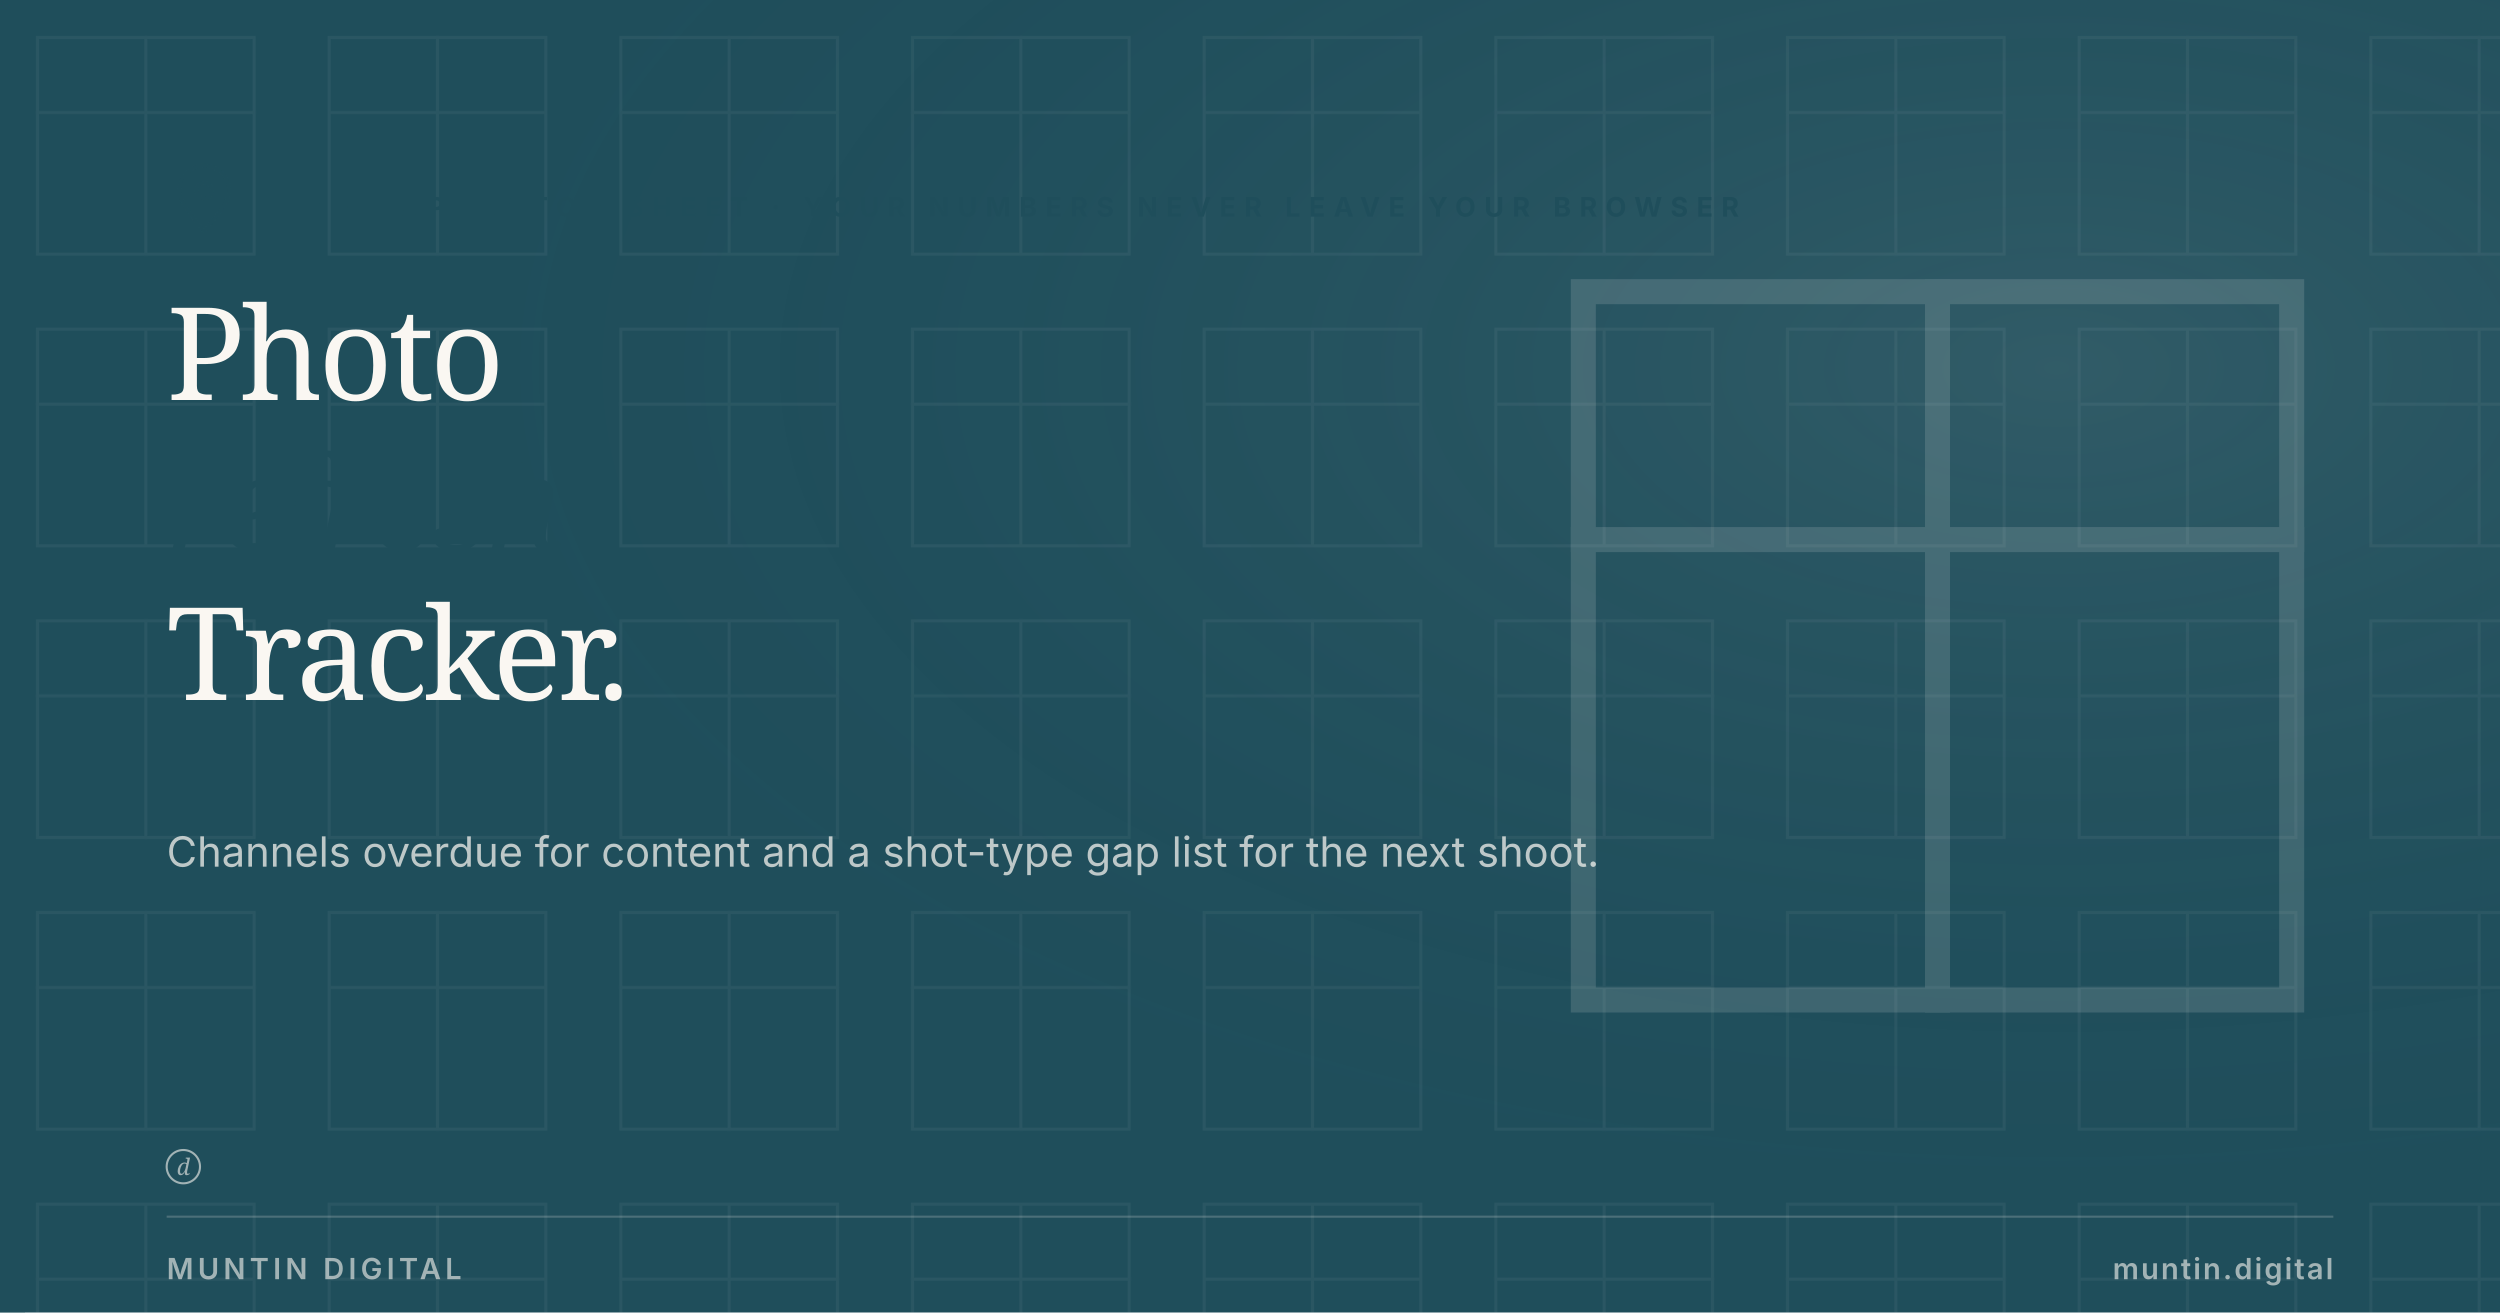
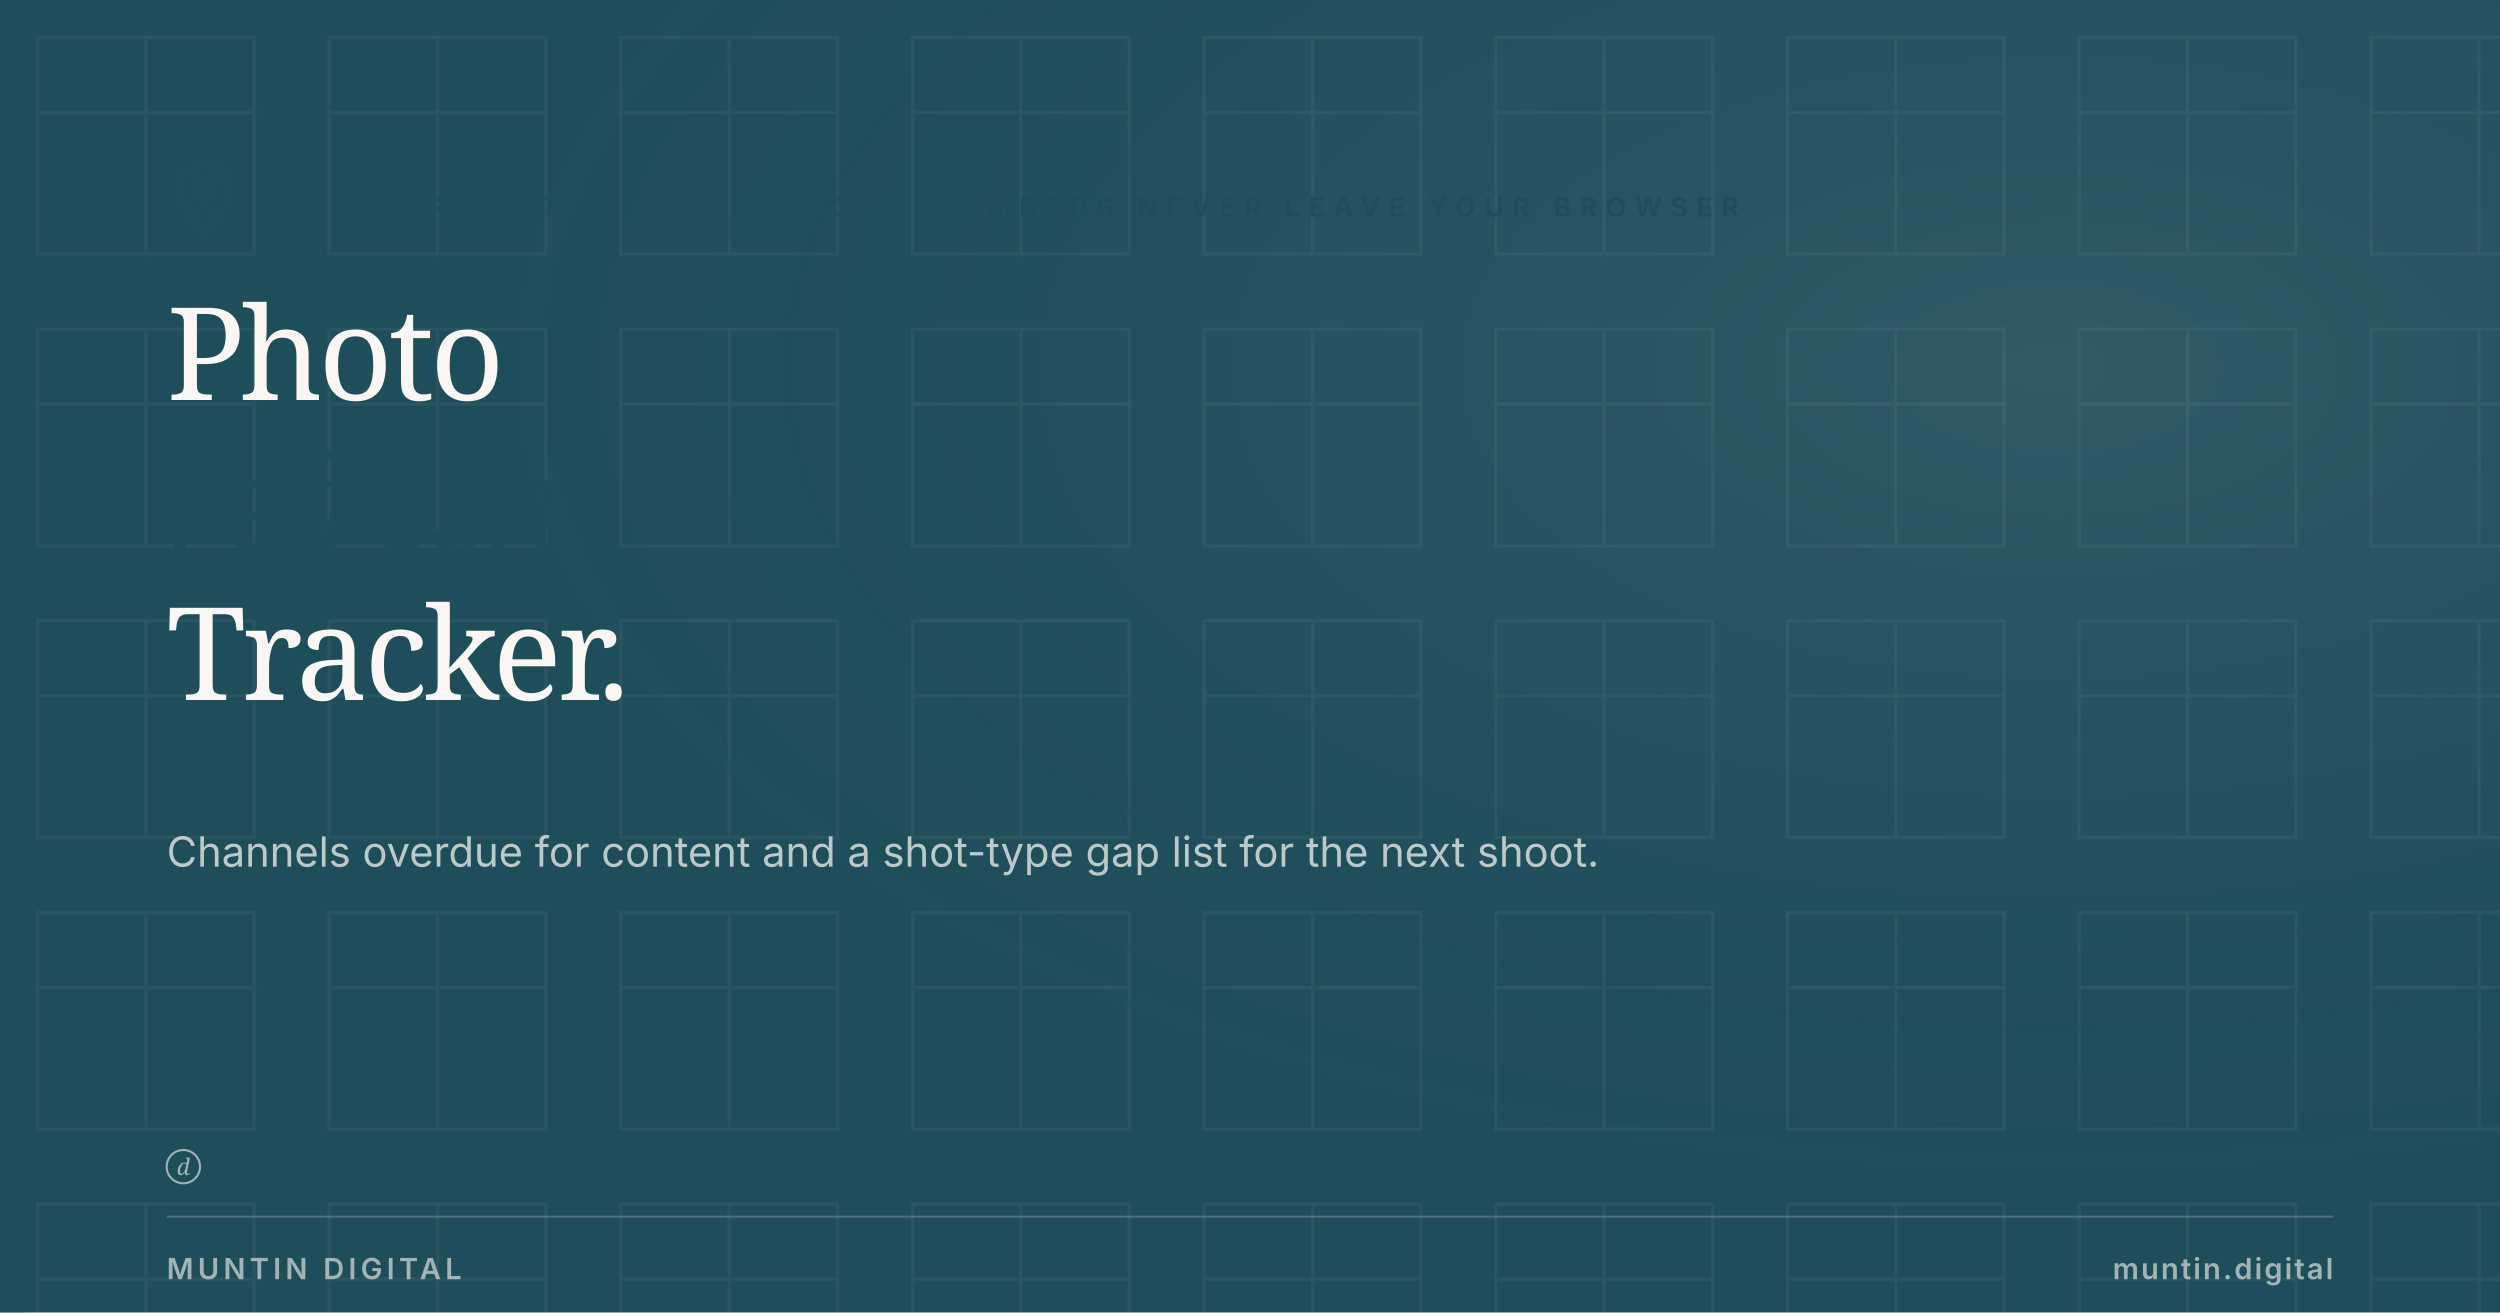
<svg xmlns="http://www.w3.org/2000/svg" viewBox="0 0 1200 630" width="1200" height="630">
  <defs>
    <radialGradient id="toolglow" cx="82%" cy="28%" r="65%">
      <stop offset="0%" stop-color="#FAF7F2" stop-opacity="0.08" />
      <stop offset="100%" stop-color="#1F4E5B" stop-opacity="0" />
    </radialGradient>
  </defs>
  <rect width="1200" height="630" fill="#1F4E5B" />
  <defs>
    <pattern id="muntinField" x="0" y="0" width="140" height="140" patternUnits="userSpaceOnUse">
      <g transform="translate(18, 18)" fill="none" stroke="#FAF7F2" stroke-width="1.5" stroke-linecap="square" stroke-linejoin="miter">
        <rect x="0" y="0" width="104" height="104" />
        <line x1="52" y1="0" x2="52" y2="104" />
        <line x1="0" y1="36" x2="104" y2="36" />
      </g>
    </pattern>
  </defs>
  <rect width="1200" height="630" fill="url(#muntinField)" opacity="0.05" />
  <rect width="1200" height="630" fill="url(#toolglow)" />
  <rect x="0" y="0" width="12" height="252" fill="#1F4E5B" />
  <rect x="0" y="252" width="12" height="378" fill="#1F4E5B" opacity="0.4" />
  <g transform="translate(80, 78) scale(1.5)" fill="none" stroke="#1F4E5B" stroke-width="1.167" stroke-linecap="round" stroke-linejoin="round" color="#1F4E5B" opacity="0.85">
    <path d="M12 22 C7 16 4 12 4 9 a8 8 0 0 1 16 0 c0 3 -3 7 -8 13 z" />
    <circle cx="12" cy="9" r="2.5" />
  </g>
  <text x="136" y="104" font-family="Inter, Arial, sans-serif" font-size="13" font-weight="700" letter-spacing="4" fill="#1F4E5B">FREE OPERATOR SHEET · YOUR NUMBERS NEVER LEAVE YOUR BROWSER</text>
  <text x="80" y="192" font-family="Fraunces, Georgia, serif" font-size="62" font-weight="500" letter-spacing="-2" fill="#FAF7F2">Photo</text>
  <text x="80" y="264" font-family="Fraunces, Georgia, serif" font-style="italic" font-size="62" font-weight="400" letter-spacing="-2" fill="#1F4E5B">refresh</text>
  <text x="80" y="336" font-family="Fraunces, Georgia, serif" font-size="62" font-weight="500" letter-spacing="-2" fill="#FAF7F2">Tracker.</text>
  <text x="80" y="416" font-family="Inter, Arial, sans-serif" font-size="20" font-weight="400" fill="#FAF7F2" opacity="0.72">Channels overdue for content and a shot-type gap list for the next shoot.</text>
-   <g transform="translate(760, 140)" stroke="#FAF7F2" stroke-width="12" stroke-linecap="square" stroke-linejoin="miter" fill="none" opacity="0.14">
-     <rect x="0" y="0" width="340" height="340" />
-     <line x1="170" y1="0" x2="170" y2="340" />
-     <line x1="0" y1="119" x2="340" y2="119" />
-   </g>
+   <text x="760" y="150" font-family="Inter, Arial, sans-serif" font-size="12" font-weight="700" letter-spacing="3" fill="#FAF7F2" opacity="0.5" />
  <g transform="translate(80, 552)" fill="#FAF7F2" opacity="0.6">
    <circle cx="8" cy="8" r="8" fill="none" stroke="#FAF7F2" stroke-width="1" />
    <text x="8" y="12" text-anchor="middle" font-family="Fraunces, Georgia, serif" font-style="italic" font-size="11" font-weight="500" fill="#FAF7F2">d</text>
  </g>
  <line x1="80" y1="584" x2="1120" y2="584" stroke="rgba(250,247,242,0.2)" stroke-width="1" />
  <text x="80" y="614" font-family="Inter, Arial, sans-serif" font-size="14" font-weight="600" letter-spacing="2" fill="rgba(250,247,242,0.6)">MUNTIN DIGITAL</text>
  <text x="1120" y="614" text-anchor="end" font-family="Inter, Arial, sans-serif" font-size="14" font-weight="600" letter-spacing="1" fill="rgba(250,247,242,0.6)">muntin.digital</text>
</svg>
